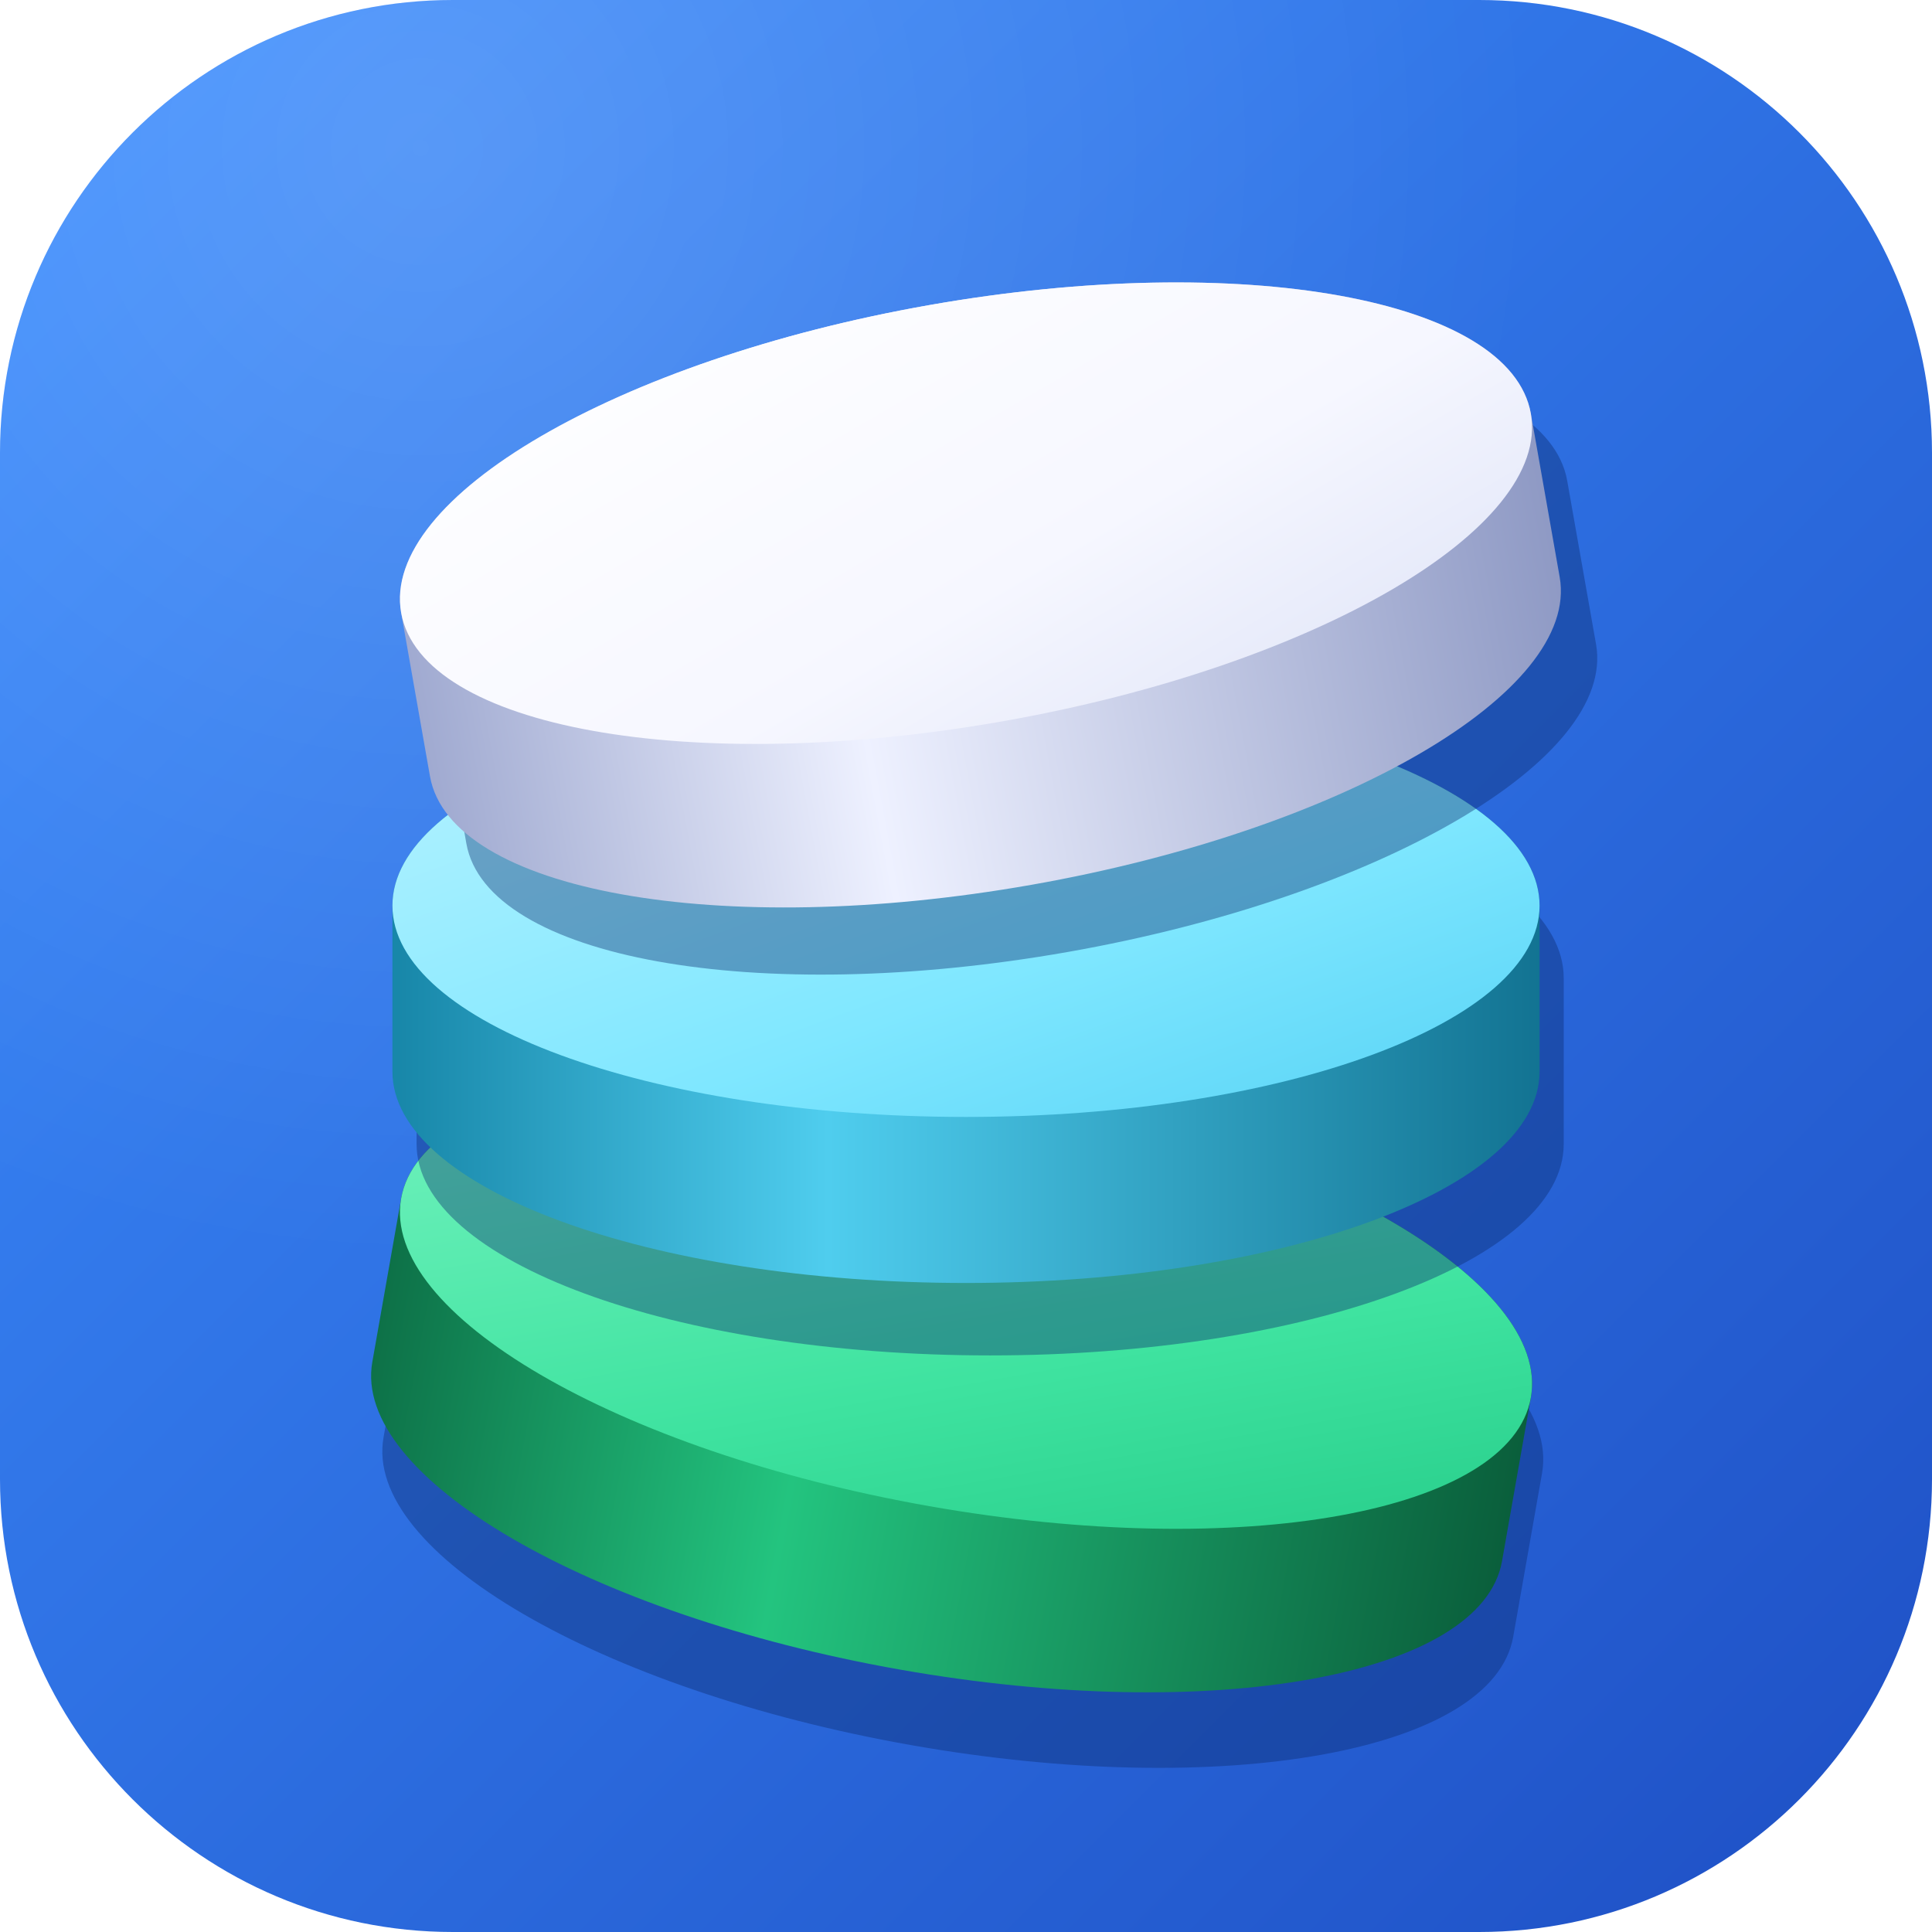
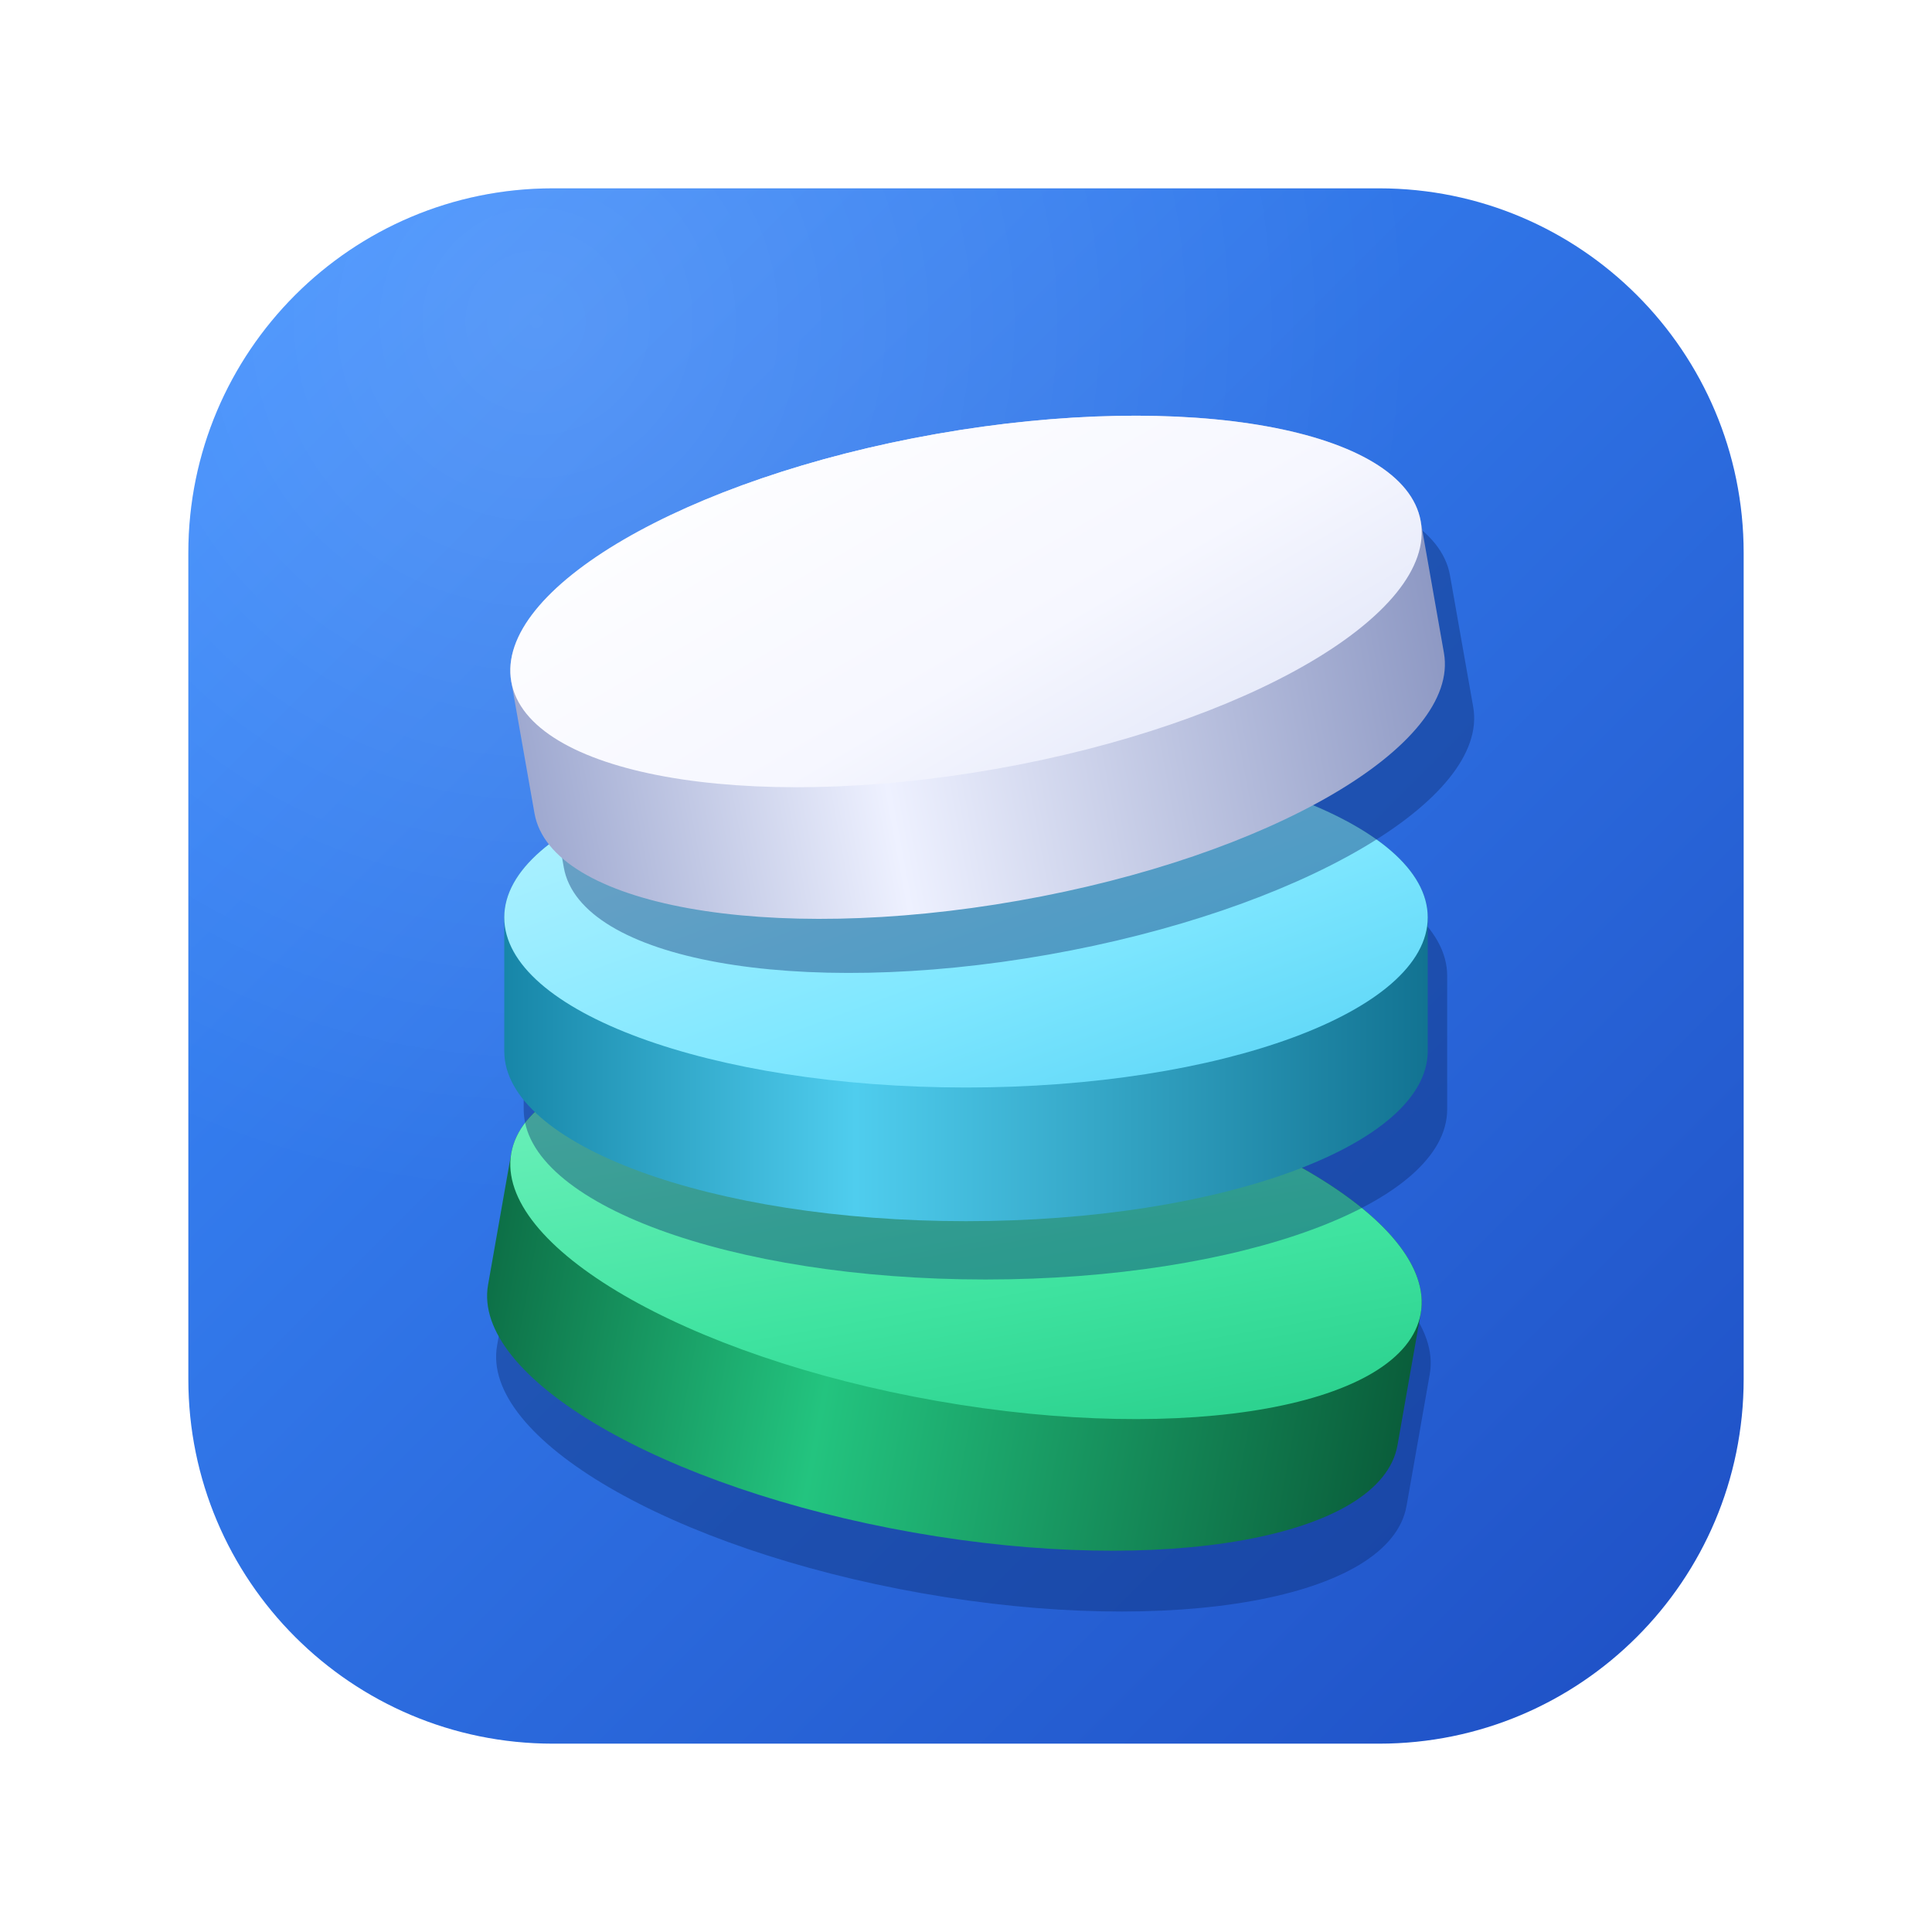
- <svg xmlns="http://www.w3.org/2000/svg" viewBox="0 0 64 64" width="64" height="64" role="img" aria-labelledby="mixdb-logo-title">
+ <svg xmlns="http://www.w3.org/2000/svg" viewBox="-7.75 -7.75 79.5 79.5" width="64" height="64" role="img" aria-labelledby="mixdb-logo-title">
  <defs>
    <linearGradient id="mixdb-tile" x1="0" y1="0" x2="1" y2="1">
      <stop offset="0" stop-color="#3d8fff" />
      <stop offset="1" stop-color="#1e4fc4" />
    </linearGradient>
    <radialGradient id="mixdb-glow" cx=".22" cy=".08" r=".95">
      <stop offset="0" stop-color="#ffffff" stop-opacity=".16" />
      <stop offset=".6" stop-color="#ffffff" stop-opacity="0" />
    </radialGradient>
    <linearGradient id="mixdb-top-emerald" x1="0" y1="0" x2="1" y2="1">
      <stop offset="0" stop-color="#7cf5c4" />
      <stop offset=".6" stop-color="#3fe3a0" />
      <stop offset="1" stop-color="#22c986" />
    </linearGradient>
    <linearGradient id="mixdb-body-emerald" x1="0" y1="0" x2="1" y2="0">
      <stop offset="0" stop-color="#0d7047" />
      <stop offset=".38" stop-color="#23c47f" />
      <stop offset="1" stop-color="#0a5e3b" />
    </linearGradient>
    <linearGradient id="mixdb-top-cyan" x1="0" y1="0" x2="1" y2="1">
      <stop offset="0" stop-color="#b8f3ff" />
      <stop offset=".6" stop-color="#7fe7ff" />
      <stop offset="1" stop-color="#55d2f5" />
    </linearGradient>
    <linearGradient id="mixdb-body-cyan" x1="0" y1="0" x2="1" y2="0">
      <stop offset="0" stop-color="#1786a8" />
      <stop offset=".38" stop-color="#4fcdee" />
      <stop offset="1" stop-color="#127392" />
    </linearGradient>
    <linearGradient id="mixdb-top-white" x1="0" y1="0" x2="1" y2="1">
      <stop offset="0" stop-color="#ffffff" />
      <stop offset=".6" stop-color="#f6f7ff" />
      <stop offset="1" stop-color="#dfe4f7" />
    </linearGradient>
    <linearGradient id="mixdb-body-white" x1="0" y1="0" x2="1" y2="0">
      <stop offset="0" stop-color="#9fa9d0" />
      <stop offset=".38" stop-color="#eef1ff" />
      <stop offset="1" stop-color="#8e99c4" />
    </linearGradient>
  </defs>
  <rect width="64" height="64" rx="15" fill="url(#mixdb-tile)" />
  <rect width="64" height="64" rx="15" fill="url(#mixdb-glow)" />
  <g transform="rotate(10 32 43)">
    <path d="M13 43a19 7 0 0 1 38 0v5.5a19 7 0 0 1-38 0z" fill="#0b2a6e" opacity=".4" transform="translate(.8 2.4)" />
    <path d="M13 43a19 7 0 0 1 38 0v5.5a19 7 0 0 1-38 0z" fill="url(#mixdb-body-emerald)" />
    <ellipse cx="32" cy="43" rx="19" ry="7" fill="url(#mixdb-top-emerald)" />
  </g>
  <g>
    <path d="M13 30a19 7 0 0 1 38 0v5.5a19 7 0 0 1-38 0z" fill="#0b2a6e" opacity=".4" transform="translate(.8 2.4)" />
    <path d="M13 30a19 7 0 0 1 38 0v5.5a19 7 0 0 1-38 0z" fill="url(#mixdb-body-cyan)" />
    <ellipse cx="32" cy="30" rx="19" ry="7" fill="url(#mixdb-top-cyan)" />
  </g>
  <g transform="rotate(-10 32 17)">
    <path d="M13 17a19 7 0 0 1 38 0v5.5a19 7 0 0 1-38 0z" fill="#0b2a6e" opacity=".4" transform="translate(.8 2.4)" />
    <path d="M13 17a19 7 0 0 1 38 0v5.5a19 7 0 0 1-38 0z" fill="url(#mixdb-body-white)" />
    <ellipse cx="32" cy="17" rx="19" ry="7" fill="url(#mixdb-top-white)" />
  </g>
</svg>
